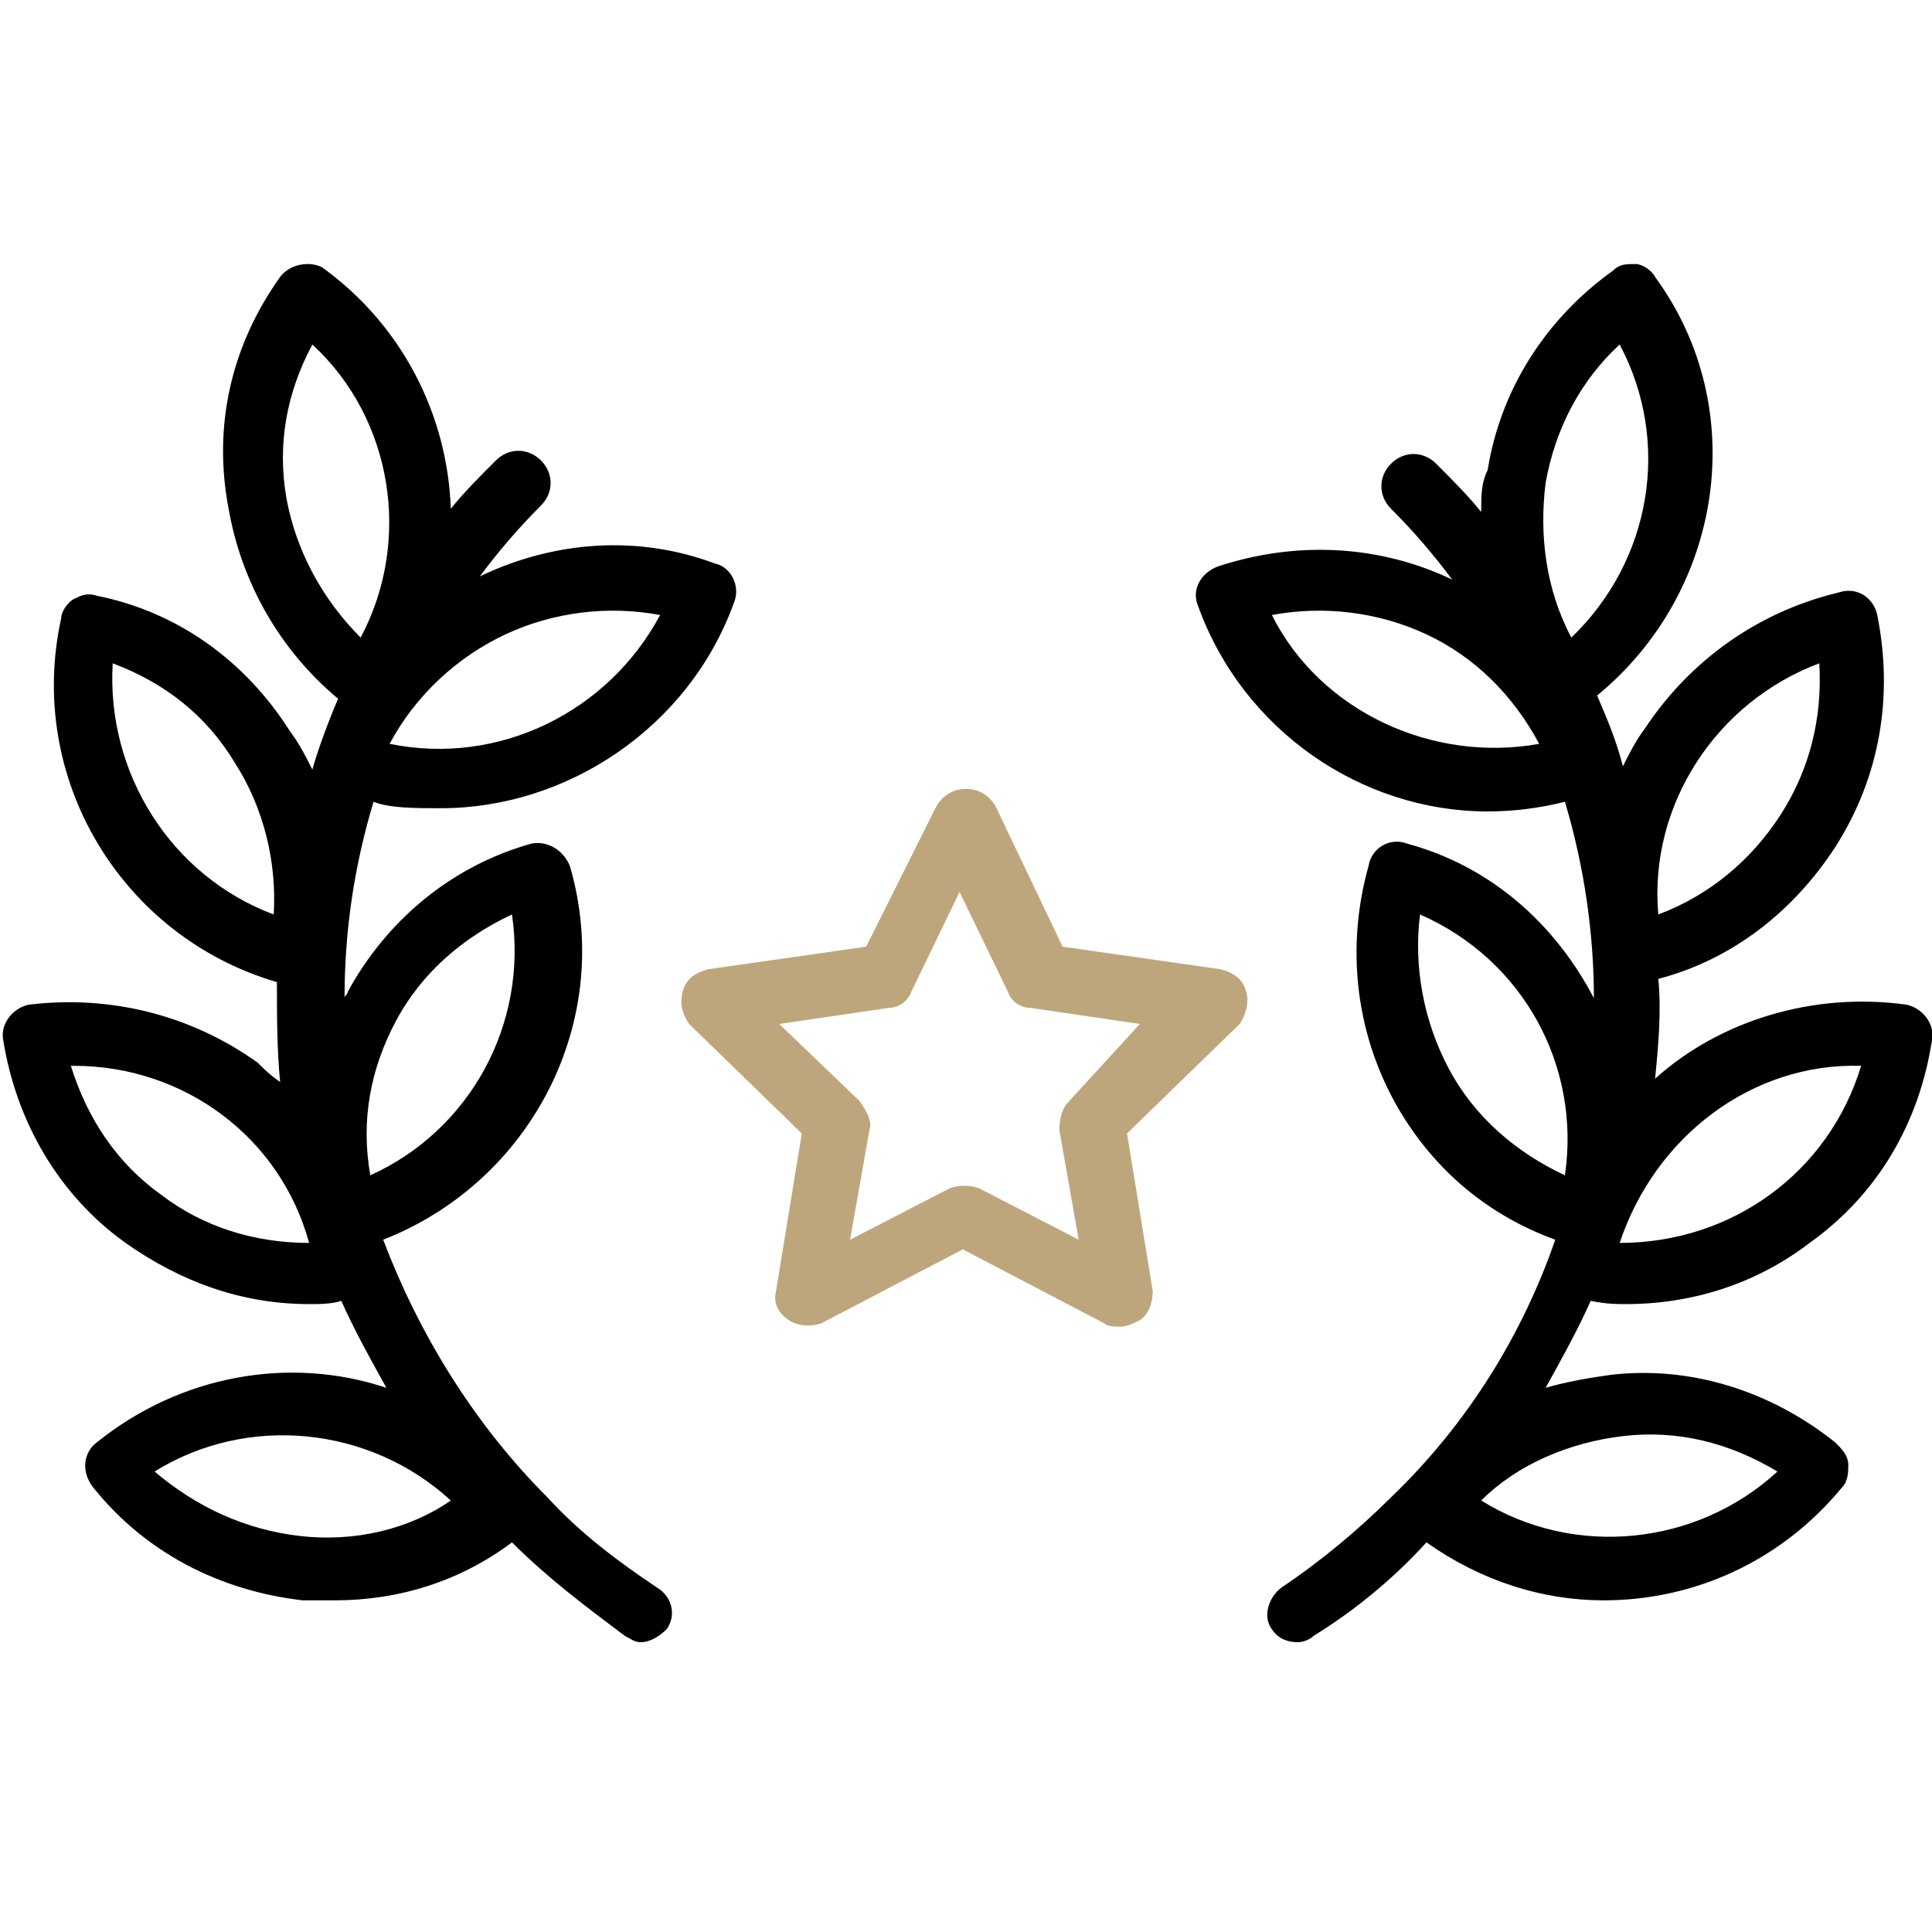
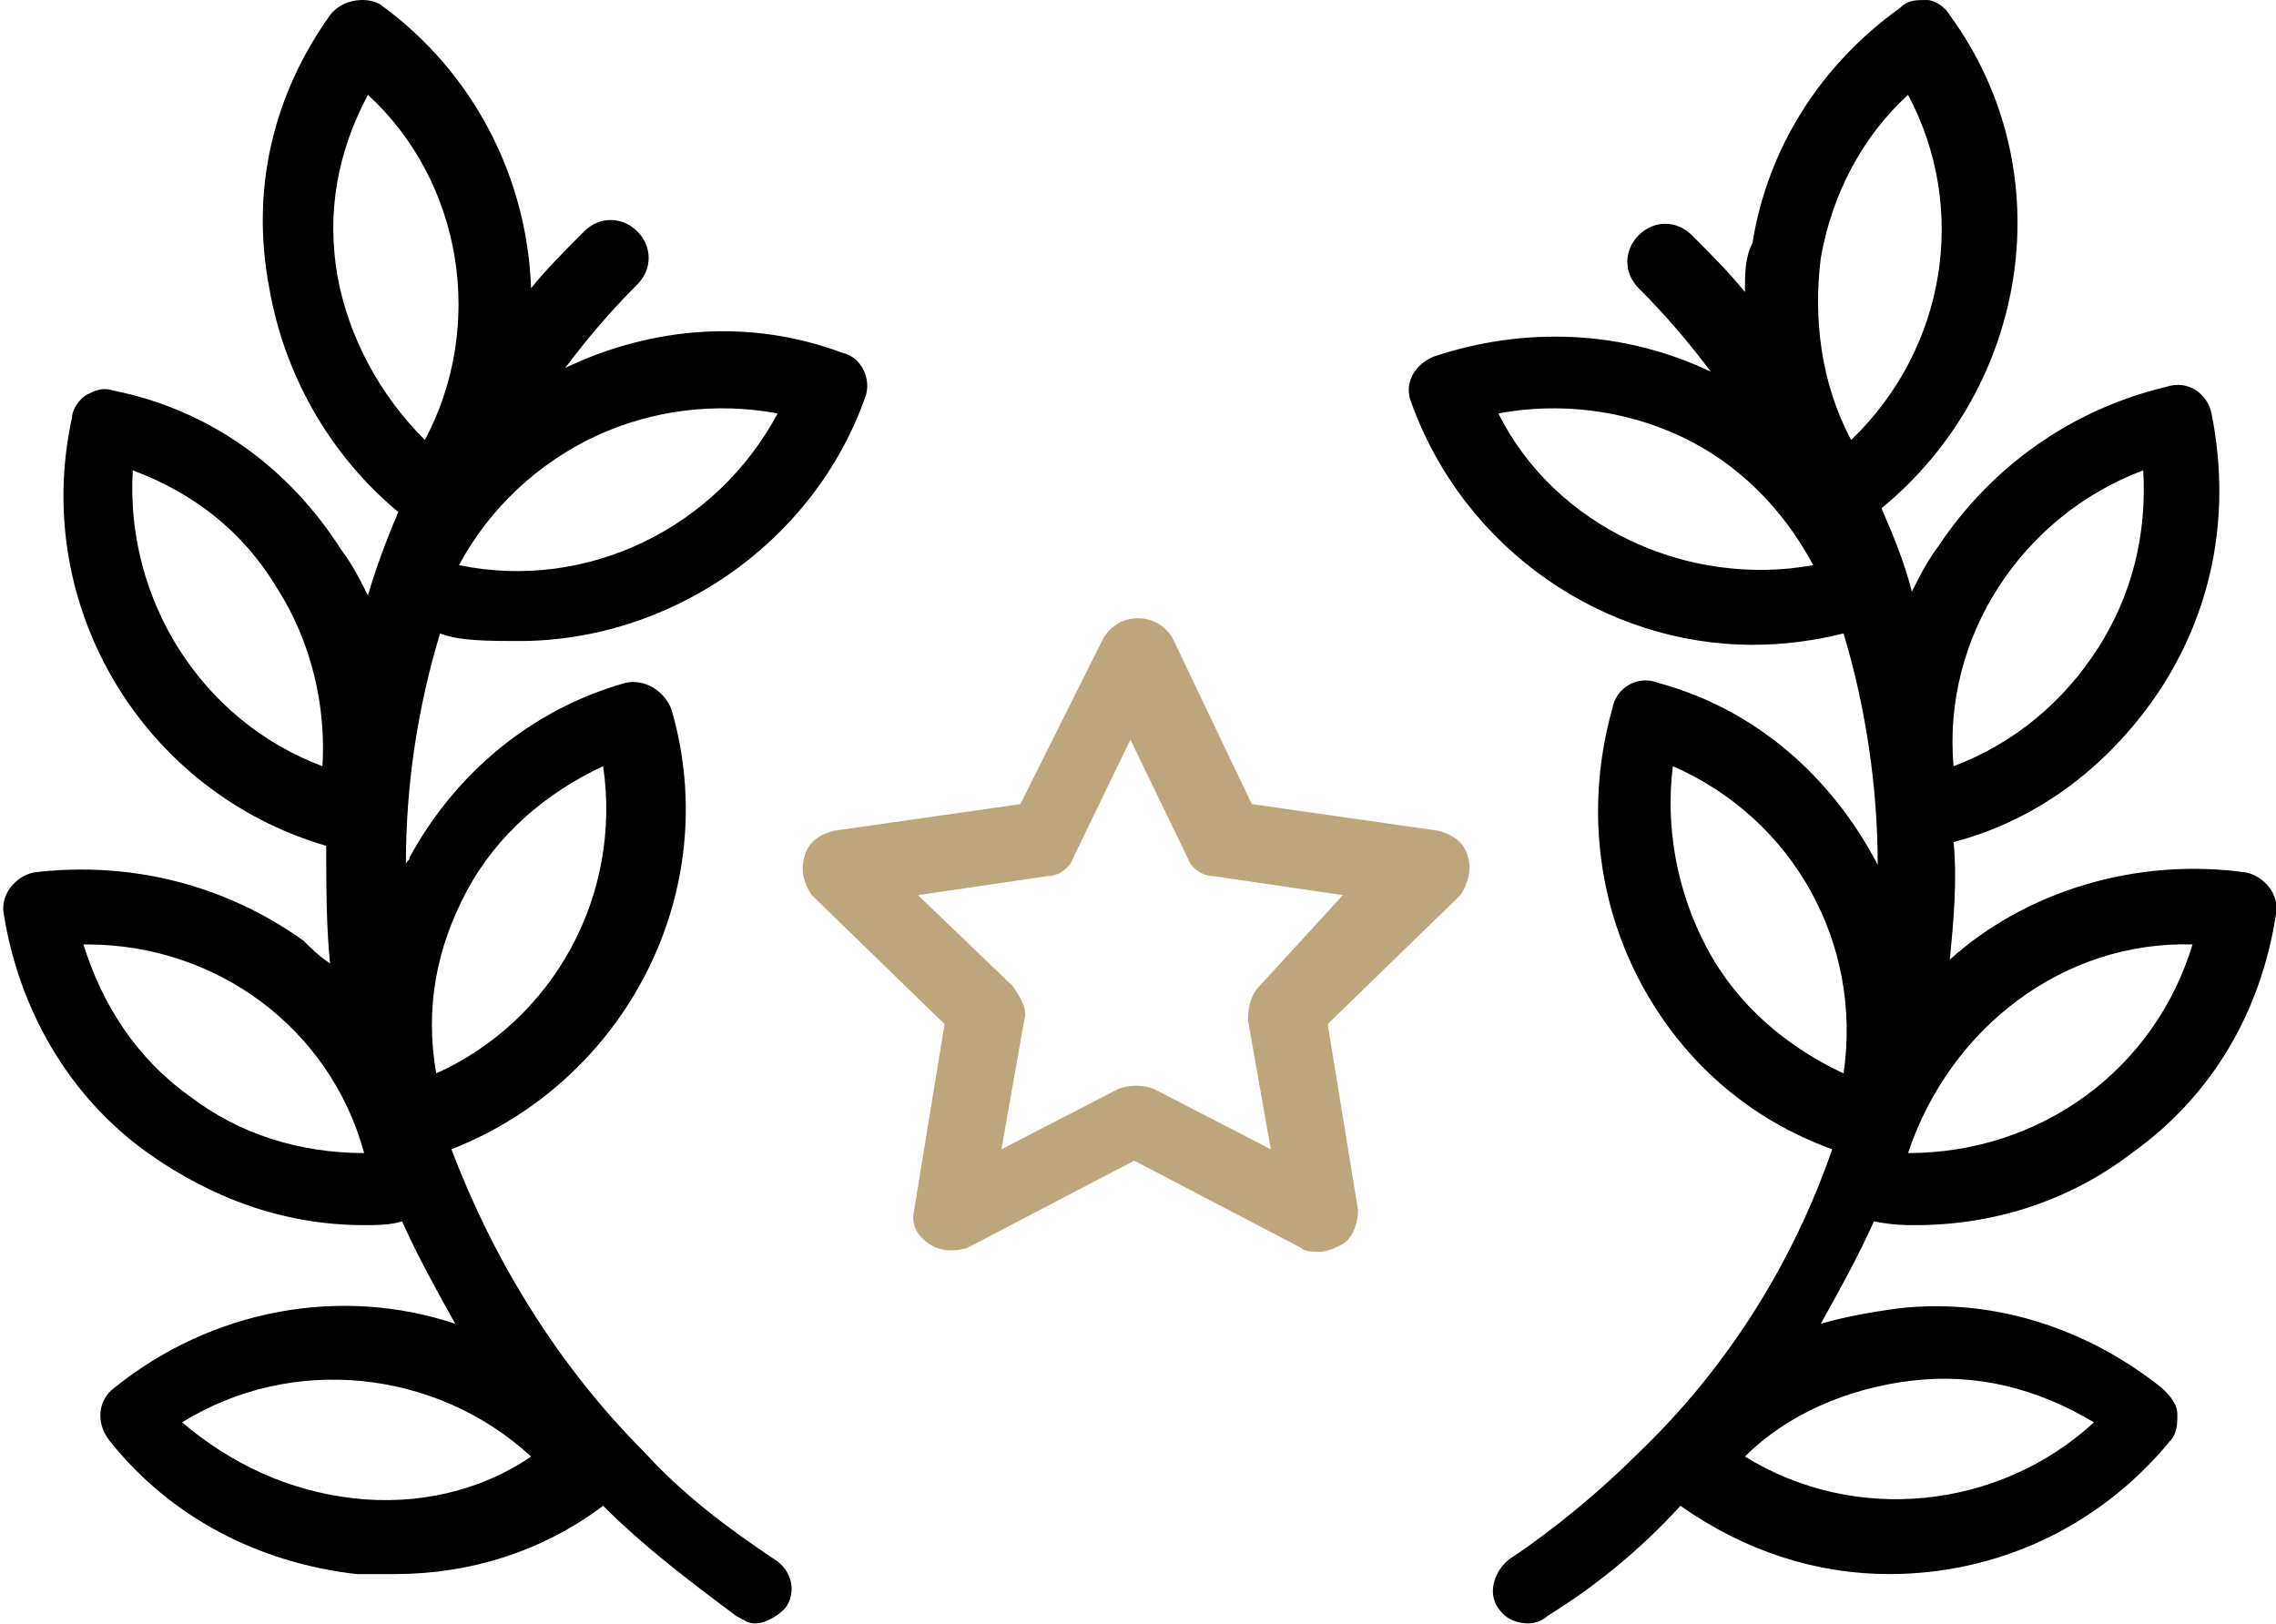
- <svg xmlns="http://www.w3.org/2000/svg" viewBox="0 0 60 60">
-   <path d="M38.7 30.8c-.1-.4-.4-.6-.8-.7l-4.9-.7-2.1-4.4c-.2-.3-.5-.5-.9-.5s-.7.2-.9.5l-2.2 4.4-4.9.7c-.4.1-.7.3-.8.7-.1.4 0 .7.2 1l3.5 3.4-.8 4.9c-.1.4.1.7.4.9.3.2.7.2 1 .1l4.4-2.3 4.4 2.3c.1.1.3.1.5.1s.4-.1.6-.2c.3-.2.4-.6.4-.9l-.8-4.9 3.5-3.4c.2-.3.3-.7.2-1zm-5.5 3.4c-.2.2-.3.5-.3.9l.6 3.4-3.1-1.6c-.3-.1-.6-.1-.9 0l-3.1 1.6.6-3.4c.1-.3-.1-.6-.3-.9l-2.5-2.4 3.4-.5c.3 0 .6-.2.7-.5l1.5-3.1 1.5 3.1c.1.3.4.5.7.5l3.4.5-2.2 2.4zm0 0" fill="#bea67c" />
-   <path d="M13.7 25.1c3.9 0 7.7-2.5 9.1-6.4.2-.5-.1-1.1-.6-1.2-2.4-.9-5-.7-7.3.4.6-.8 1.2-1.5 1.9-2.2.4-.4.4-1 0-1.4-.4-.4-1-.4-1.4 0-.5.5-1 1-1.4 1.5-.1-2.9-1.5-5.7-4-7.5-.4-.2-1-.1-1.3.3-1.5 2.1-2.1 4.6-1.6 7.2.4 2.3 1.6 4.4 3.4 5.9-.3.7-.6 1.5-.8 2.2-.2-.4-.4-.8-.7-1.2-1.4-2.2-3.5-3.7-6-4.2-.3-.1-.5 0-.7.1-.2.1-.4.4-.4.6-1.1 5 1.9 9.9 6.7 11.3 0 1 0 2.1.1 3.1-.3-.2-.5-.4-.7-.6-2.1-1.5-4.6-2.1-7.1-1.8-.5.1-.9.6-.8 1.1.4 2.5 1.7 4.8 3.8 6.3 1.7 1.2 3.6 1.9 5.7 1.9.3 0 .7 0 1-.1.4.9.9 1.8 1.4 2.7-3-1-6.4-.4-9 1.7-.4.3-.5.9-.1 1.4 1.6 2 3.9 3.2 6.5 3.5h1c2 0 3.9-.6 5.5-1.8 1.1 1.1 2.3 2 3.5 2.9.2.1.3.2.5.2.3 0 .6-.2.8-.4.3-.4.2-1-.3-1.3-1.2-.8-2.4-1.7-3.4-2.8-2.3-2.3-4-5.1-5.1-8 4.6-1.8 7.2-6.8 5.8-11.6-.2-.5-.7-.8-1.2-.7-2.5.7-4.5 2.4-5.7 4.6 0 .1-.1.1-.1.2 0-2.1.3-4.1.9-6.1.5.2 1.3.2 2.1.2zm-5.2 3.3c-3.2-1.2-5.2-4.4-5-7.8 1.6.6 2.9 1.6 3.8 3.1.9 1.4 1.3 3.1 1.2 4.7zM5 37.1c-1.4-1-2.3-2.4-2.8-4h.1c3.4 0 6.4 2.2 7.3 5.5-1.7 0-3.3-.5-4.6-1.5zm4.3 10.6c-1.7-.2-3.2-.9-4.5-2 2.9-1.8 6.7-1.4 9.2.9-1.3.9-3 1.3-4.7 1.1zm3-16c.8-1.5 2.1-2.6 3.6-3.3.5 3.4-1.3 6.7-4.4 8.1-.3-1.7 0-3.3.8-4.8zm3.4-12c1.5-.7 3.2-.9 4.8-.6-1.6 3-5 4.7-8.4 4 .8-1.5 2.1-2.7 3.6-3.4zm-6.8-4.2c-.3-1.7 0-3.3.8-4.8 2.5 2.3 3.1 6.1 1.5 9.1-1.2-1.2-2-2.7-2.3-4.3zm41.6 25c2 0 4-.6 5.7-1.9 2.1-1.5 3.4-3.7 3.8-6.3.1-.5-.3-1-.8-1.1-2.9-.4-5.8.5-7.8 2.3.1-1 .2-2.1.1-3.1 2.3-.6 4.2-2.1 5.5-4.1 1.4-2.2 1.8-4.7 1.3-7.2-.1-.5-.6-.9-1.2-.7-2.5.6-4.6 2.1-6 4.2-.3.4-.5.8-.7 1.2-.2-.8-.5-1.5-.8-2.2 3.9-3.2 4.8-8.9 1.8-13-.1-.2-.4-.4-.6-.4-.3 0-.5 0-.7.2-2.1 1.5-3.5 3.7-3.9 6.2-.2.4-.2.8-.2 1.3-.4-.5-.9-1-1.4-1.5-.4-.4-1-.4-1.4 0-.4.4-.4 1 0 1.4.7.7 1.3 1.4 1.9 2.2-2.3-1.1-4.9-1.2-7.3-.4-.5.2-.8.7-.6 1.2 1.4 3.9 5.1 6.4 9 6.4.8 0 1.6-.1 2.4-.3.6 2 .9 4.1.9 6.1-1.2-2.3-3.2-4.1-5.8-4.8-.5-.2-1.1.1-1.2.7-.7 2.5-.4 5.1.8 7.3 1.1 2 2.8 3.5 5 4.3-1 2.9-2.7 5.7-5.1 8-1 1-2.2 2-3.4 2.8-.4.3-.6.9-.3 1.3.2.3.5.4.8.4.2 0 .4-.1.5-.2 1.3-.8 2.5-1.8 3.5-2.9 1.7 1.2 3.6 1.8 5.5 1.8 2.8 0 5.5-1.2 7.4-3.5.2-.2.2-.5.2-.7 0-.3-.2-.5-.4-.7-2-1.6-4.5-2.4-7-2.1-.7.1-1.3.2-2 .4.5-.9 1-1.8 1.4-2.7.5.1.8.1 1.1.1zm6-19.9c.1 1.7-.3 3.3-1.2 4.7-.9 1.4-2.2 2.5-3.8 3.1-.3-3.4 1.8-6.6 5-7.8zm1.3 12.5c-1 3.3-4 5.5-7.5 5.5 1.1-3.3 4.1-5.6 7.5-5.5zm-18.3-14c1.6-.3 3.3-.1 4.8.6s2.7 1.9 3.5 3.4c-3.3.6-6.8-1-8.3-4zm9.3.7c-.8-1.5-1-3.2-.8-4.8.3-1.7 1.1-3.2 2.3-4.3 1.6 3 1 6.7-1.5 9.1zm1.6 24.8c1.7-.2 3.3.2 4.8 1.1-2.5 2.3-6.3 2.7-9.2.9 1.1-1.1 2.7-1.8 4.4-2zm-1.8-8.1c-1.5-.7-2.8-1.8-3.6-3.3-.8-1.5-1.1-3.2-.9-4.8 3.2 1.4 5 4.7 4.5 8.1zm0 0" />
+ <svg xmlns="http://www.w3.org/2000/svg" viewBox="0 0 60 42.8">
+   <path d="M38.7 22.6c-.1-.4-.4-.6-.8-.7l-4.9-.7-2.1-4.4c-.2-.3-.5-.5-.9-.5s-.7.2-.9.5l-2.2 4.4-4.9.7c-.4.1-.7.3-.8.7-.1.4 0 .7.2 1l3.5 3.4-.8 4.9c-.1.4.1.7.4.9.3.2.7.2 1 .1l4.4-2.3 4.4 2.3c.1.1.3.1.5.1s.4-.1.6-.2c.3-.2.4-.6.4-.9L35 27l3.5-3.4c.2-.3.3-.7.2-1zM33.2 26c-.2.2-.3.5-.3.9l.6 3.4-3.1-1.6c-.3-.1-.6-.1-.9 0l-3.1 1.6.6-3.4c.1-.3-.1-.6-.3-.9l-2.5-2.4 3.4-.5c.3 0 .6-.2.7-.5l1.5-3.1 1.5 3.1c.1.3.4.5.7.5l3.4.5-2.2 2.4z" fill="#bea67c" />
+   <path d="M13.7 16.9c3.9 0 7.7-2.5 9.1-6.4.2-.5-.1-1.1-.6-1.2-2.4-.9-5-.7-7.3.4.6-.8 1.2-1.5 1.9-2.2.4-.4.4-1 0-1.4s-1-.4-1.4 0c-.5.5-1 1-1.4 1.5-.1-2.9-1.5-5.7-4-7.5-.4-.2-1-.1-1.3.3C7.2 2.5 6.6 5 7.1 7.6c.4 2.3 1.6 4.4 3.4 5.9-.3.7-.6 1.5-.8 2.2-.2-.4-.4-.8-.7-1.2-1.4-2.2-3.5-3.7-6-4.2-.3-.1-.5 0-.7.1s-.4.4-.4.6c-1.1 5 1.9 9.9 6.7 11.3 0 1 0 2.1.1 3.1-.3-.2-.5-.4-.7-.6C5.9 23.3 3.4 22.7.9 23c-.5.1-.9.6-.8 1.1.4 2.5 1.7 4.8 3.8 6.3 1.7 1.2 3.6 1.9 5.7 1.9.3 0 .7 0 1-.1.4.9.9 1.8 1.4 2.7-3-1-6.4-.4-9 1.7-.4.3-.5.9-.1 1.4 1.6 2 3.9 3.2 6.5 3.5h1c2 0 3.9-.6 5.5-1.8 1.1 1.1 2.3 2 3.5 2.9.2.1.3.2.5.2.3 0 .6-.2.8-.4.3-.4.2-1-.3-1.3-1.2-.8-2.4-1.7-3.4-2.8-2.3-2.3-4-5.1-5.1-8 4.6-1.8 7.2-6.8 5.8-11.6-.2-.5-.7-.8-1.2-.7-2.5.7-4.5 2.4-5.7 4.6 0 .1-.1.1-.1.2 0-2.1.3-4.1.9-6.1.5.2 1.3.2 2.1.2zm-5.2 3.3c-3.2-1.2-5.2-4.4-5-7.8 1.6.6 2.9 1.6 3.8 3.1.9 1.4 1.3 3.1 1.2 4.7zM5 28.9c-1.4-1-2.3-2.4-2.8-4h.1c3.4 0 6.4 2.2 7.3 5.5-1.7 0-3.3-.5-4.6-1.5zm4.3 10.6c-1.7-.2-3.2-.9-4.5-2 2.9-1.8 6.7-1.4 9.2.9-1.3.9-3 1.3-4.7 1.1zm3-16c.8-1.5 2.1-2.6 3.6-3.3.5 3.4-1.3 6.7-4.4 8.1-.3-1.7 0-3.3.8-4.8zm3.4-12c1.5-.7 3.2-.9 4.8-.6-1.6 3-5 4.7-8.4 4 .8-1.5 2.1-2.7 3.6-3.4zM8.9 7.3c-.3-1.7 0-3.3.8-4.8 2.5 2.3 3.1 6.1 1.5 9.1-1.2-1.2-2-2.7-2.3-4.3zm41.6 25c2 0 4-.6 5.7-1.9 2.1-1.5 3.4-3.7 3.8-6.3.1-.5-.3-1-.8-1.1-2.9-.4-5.8.5-7.8 2.3.1-1 .2-2.1.1-3.1 2.3-.6 4.2-2.1 5.5-4.1 1.4-2.2 1.8-4.7 1.3-7.2-.1-.5-.6-.9-1.2-.7-2.5.6-4.6 2.1-6 4.2-.3.4-.5.8-.7 1.2-.2-.8-.5-1.5-.8-2.2 3.9-3.2 4.8-8.9 1.8-13-.1-.2-.4-.4-.6-.4-.3 0-.5 0-.7.2-2.1 1.5-3.5 3.7-3.9 6.2-.2.4-.2.8-.2 1.3-.4-.5-.9-1-1.4-1.5-.4-.4-1-.4-1.4 0s-.4 1 0 1.4c.7.7 1.3 1.4 1.9 2.2-2.3-1.1-4.9-1.2-7.3-.4-.5.2-.8.7-.6 1.2 1.4 3.9 5.1 6.4 9 6.4.8 0 1.6-.1 2.4-.3.6 2 .9 4.1.9 6.1-1.2-2.3-3.2-4.1-5.8-4.8-.5-.2-1.1.1-1.2.7-.7 2.5-.4 5.1.8 7.3 1.1 2 2.8 3.5 5 4.3-1 2.9-2.7 5.7-5.1 8-1 1-2.2 2-3.4 2.8-.4.3-.6.9-.3 1.3.2.3.5.4.8.4.2 0 .4-.1.5-.2 1.3-.8 2.5-1.8 3.5-2.9 1.7 1.2 3.6 1.8 5.5 1.8 2.8 0 5.5-1.2 7.4-3.5.2-.2.2-.5.2-.7 0-.3-.2-.5-.4-.7-2-1.6-4.5-2.4-7-2.1-.7.1-1.3.2-2 .4.5-.9 1-1.8 1.4-2.7.5.1.8.1 1.1.1zm6-19.9c.1 1.7-.3 3.3-1.2 4.7s-2.2 2.5-3.8 3.1c-.3-3.4 1.8-6.6 5-7.8zm1.3 12.5c-1 3.3-4 5.5-7.5 5.5 1.1-3.3 4.1-5.6 7.5-5.5zm-18.3-14c1.6-.3 3.3-.1 4.8.6s2.7 1.9 3.5 3.4c-3.3.6-6.8-1-8.3-4zm9.3.7c-.8-1.5-1-3.2-.8-4.8.3-1.7 1.1-3.2 2.3-4.3 1.6 3 1 6.7-1.5 9.1zm1.6 24.8c1.7-.2 3.3.2 4.8 1.1-2.5 2.3-6.3 2.7-9.2.9 1.1-1.1 2.7-1.8 4.4-2zm-1.8-8.1c-1.5-.7-2.8-1.8-3.6-3.3s-1.1-3.2-.9-4.8c3.2 1.4 5 4.7 4.5 8.1z" />
</svg>
